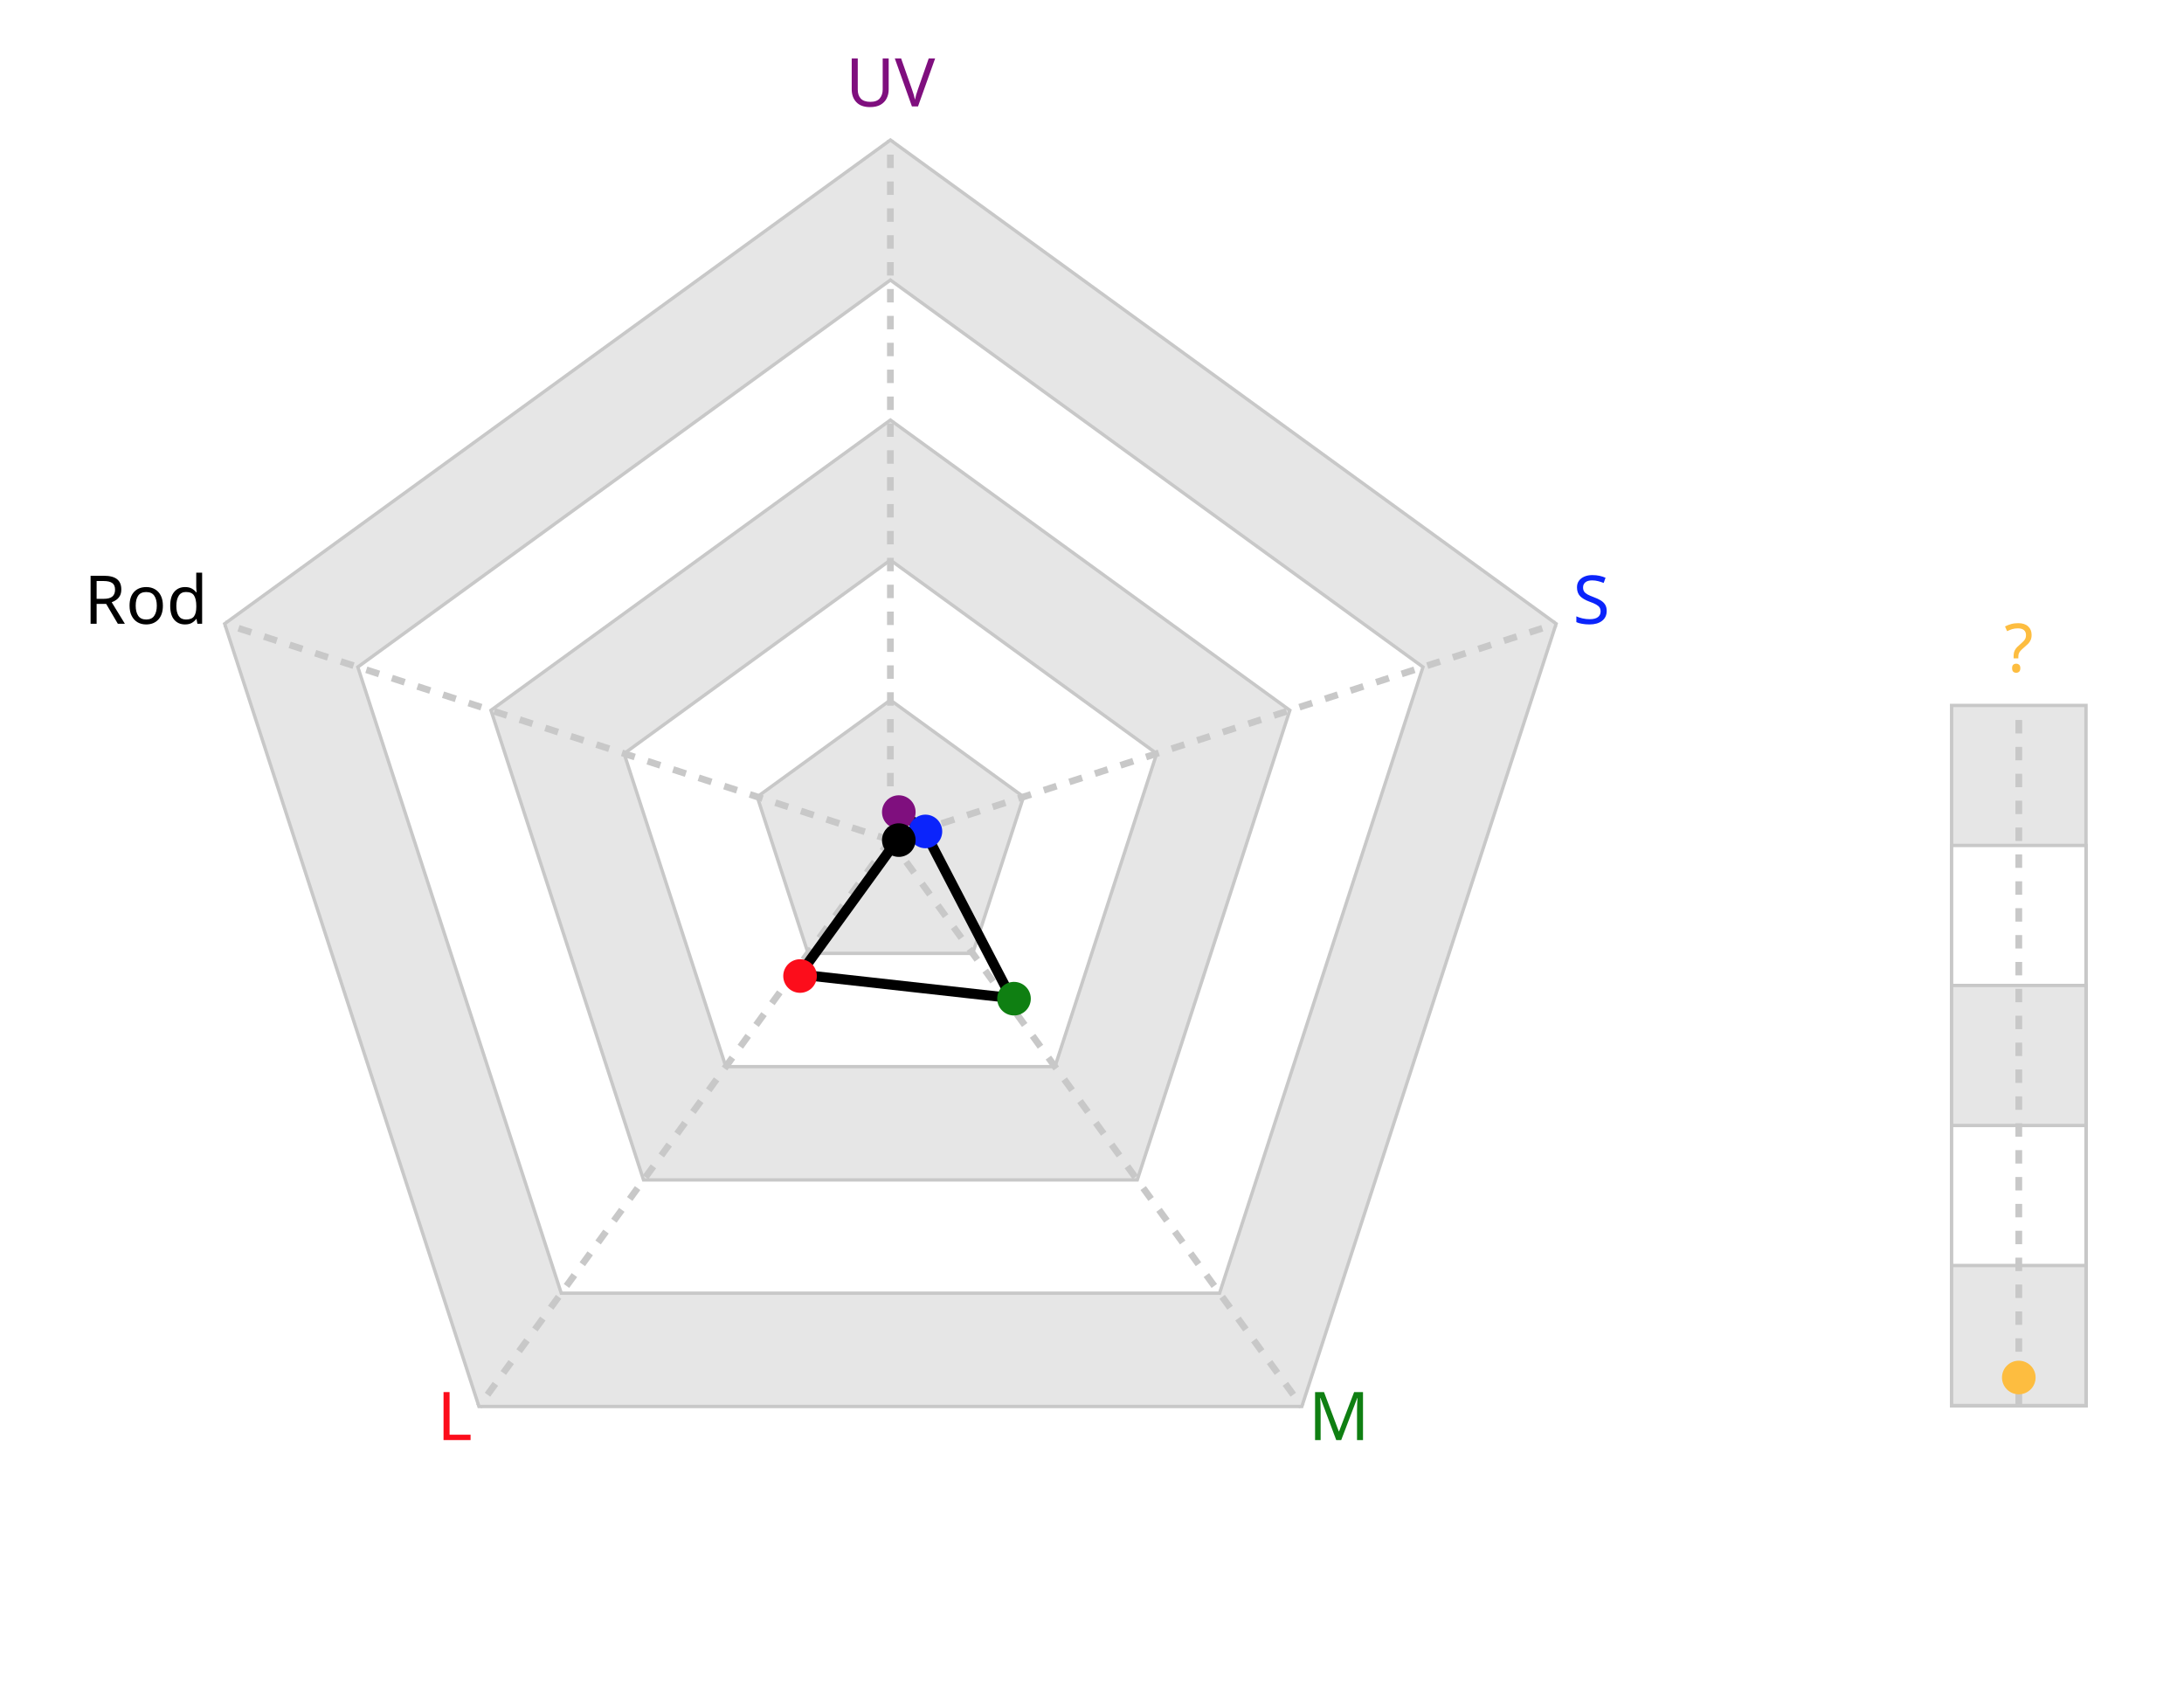
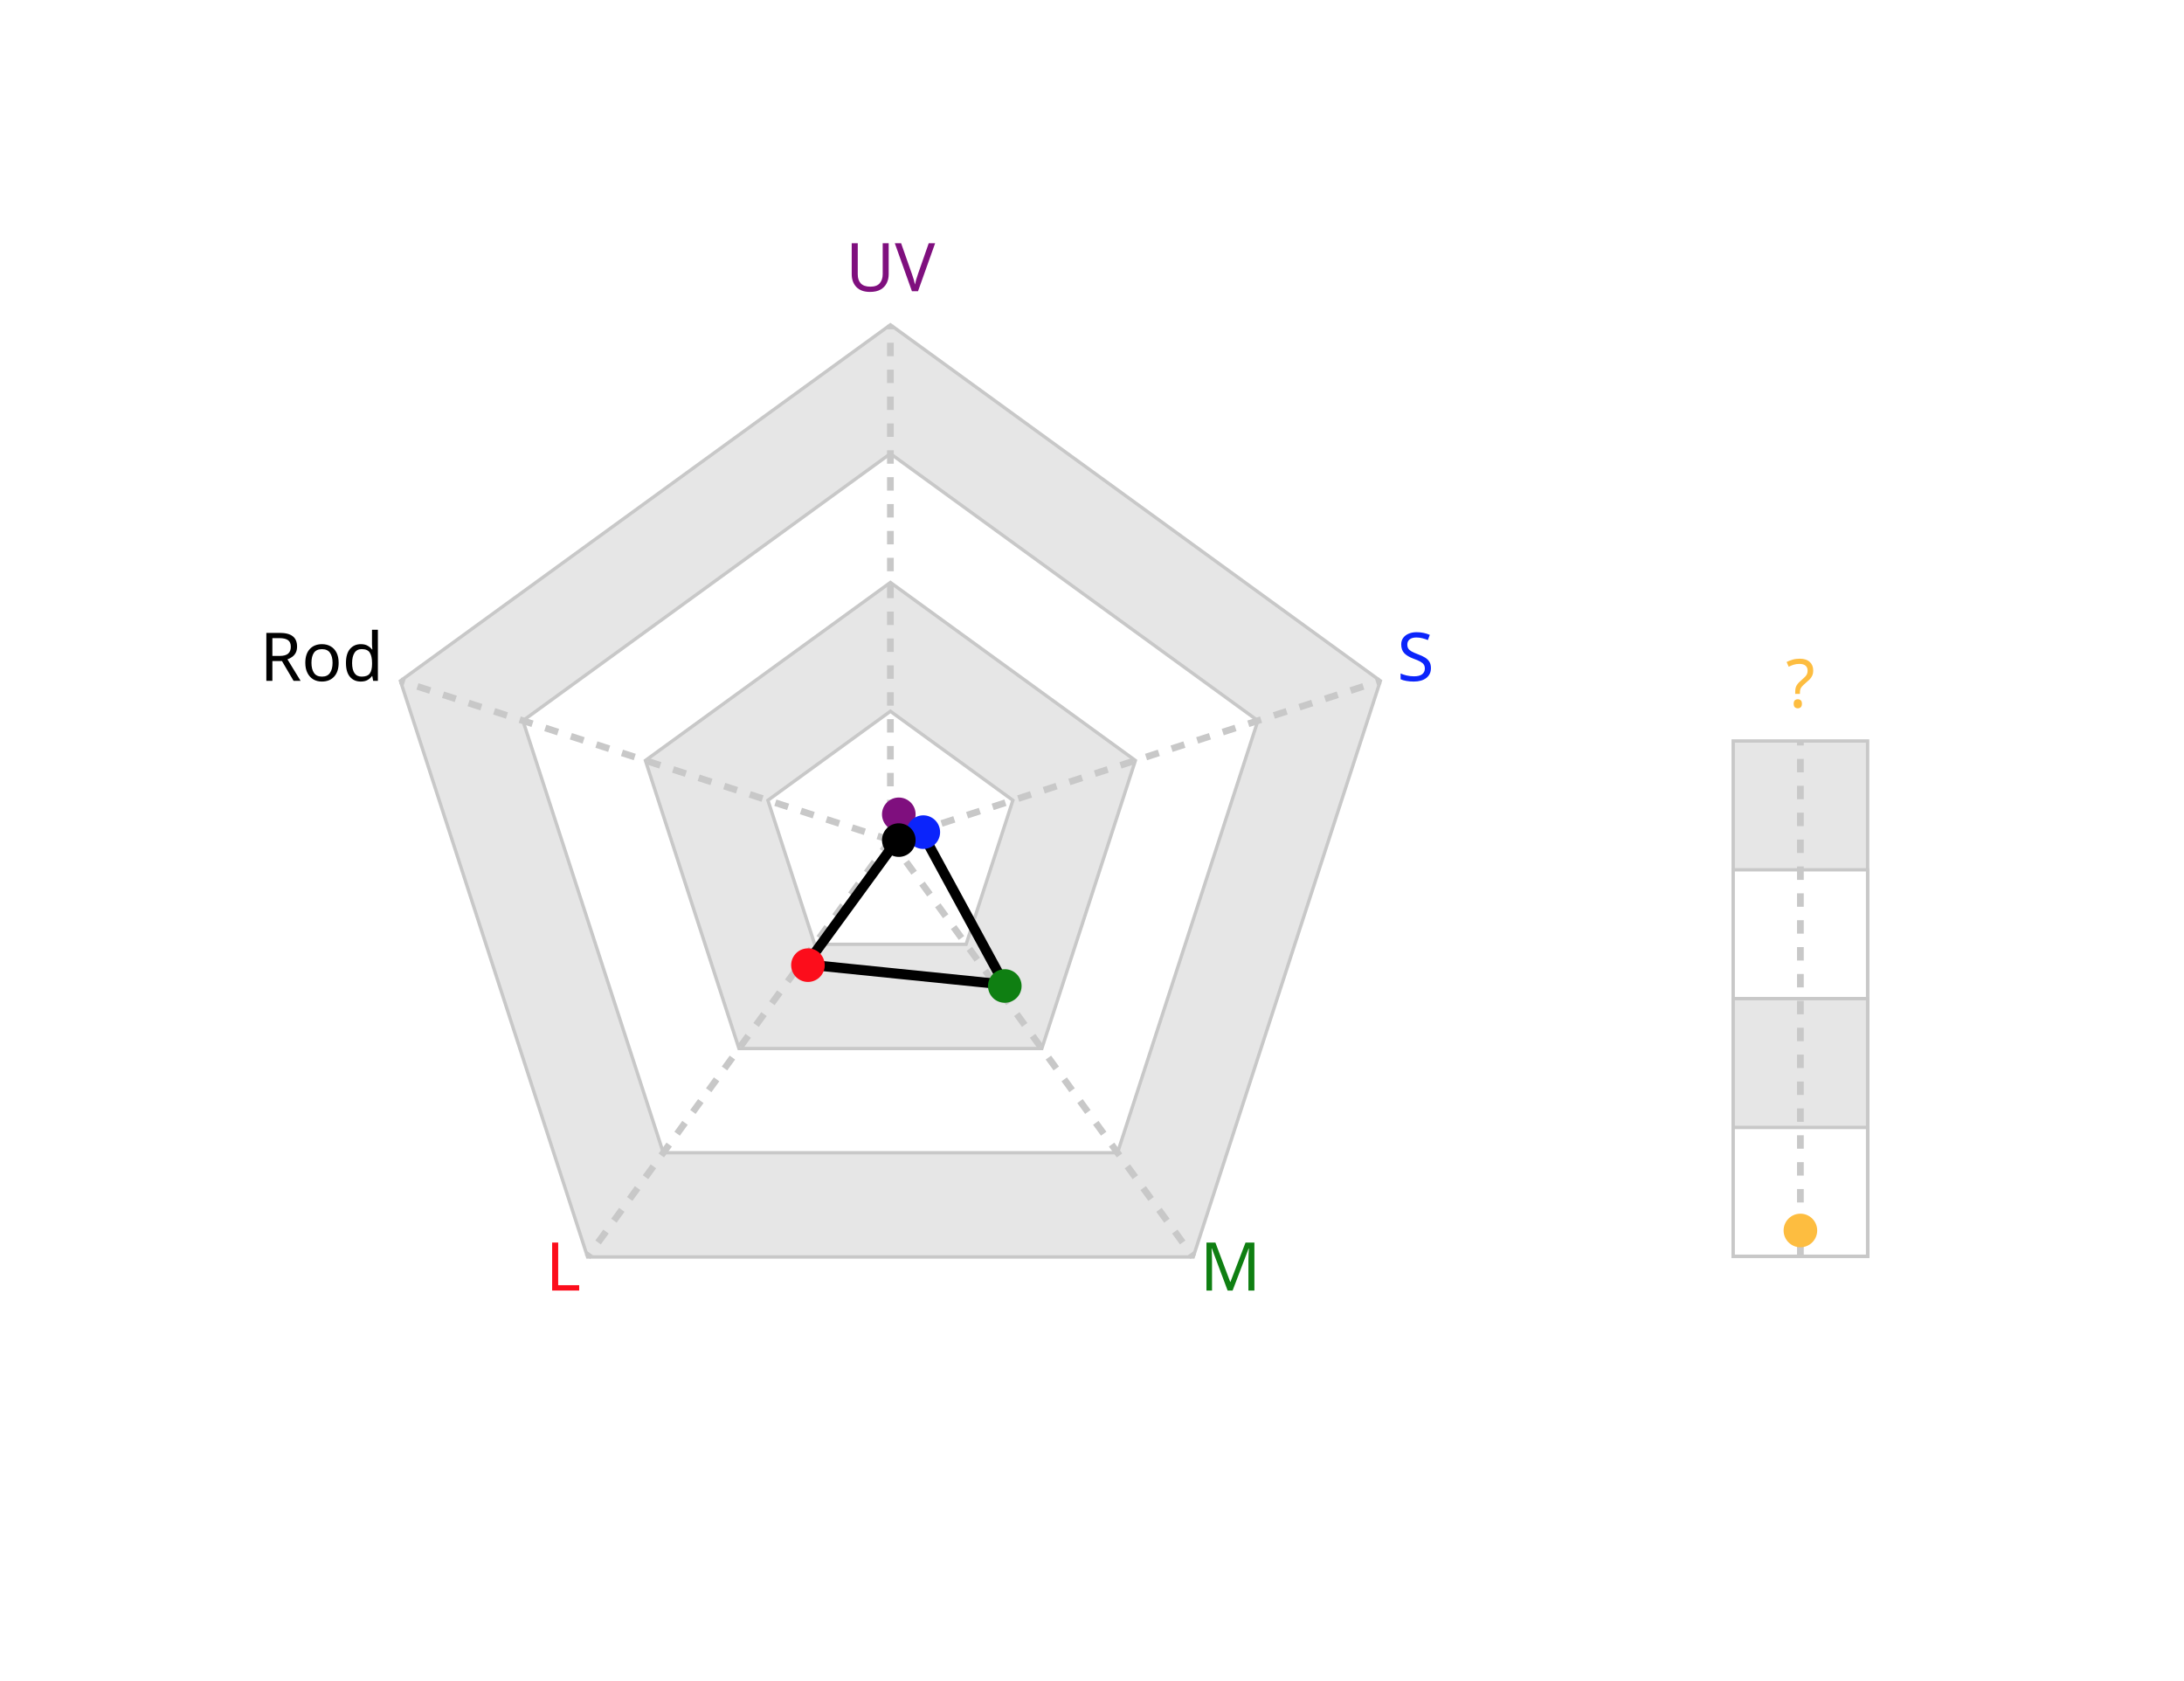
<svg xmlns="http://www.w3.org/2000/svg" baseProfile="full" height="500" version="1.1" width="650">
  <defs />
-   <polygon fill="rgb(230,230,230)" id="axGonMinor" points="265.0,41.667 463.137,185.621 387.455,418.545 142.545,418.545 66.863,185.621" stroke="rgb(200,200,200)" stroke-width="1" />
-   <polygon fill="rgb(255,255,255)" id="axGon" points="265.0,83.333 423.509,198.497 362.964,384.836 167.036,384.836 106.491,198.497" stroke="rgb(200,200,200)" stroke-width="1" />
-   <polygon fill="rgb(230,230,230)" id="axGonMinor" points="265.0,125 383.882,211.373 338.473,351.127 191.527,351.127 146.118,211.373" stroke="rgb(200,200,200)" stroke-width="1" />
-   <polygon fill="rgb(255,255,255)" id="axGon" points="265.0,166.667 344.255,224.249 313.982,317.418 216.018,317.418 185.745,224.249" stroke="rgb(200,200,200)" stroke-width="1" />
-   <polygon fill="rgb(230,230,230)" id="axGonMinor" points="265.0,208.333 304.627,237.124 289.491,283.709 240.509,283.709 225.373,237.124" stroke="rgb(200,200,200)" stroke-width="1" />
-   <rect fill="rgb(230,230,230)" height="208.333" id="zaxGonMinor" stroke="rgb(200,200,200)" stroke-width="1" width="40" x="580.833" y="209.926" />
-   <rect fill="rgb(255,255,255)" height="166.667" id="zaxGon" stroke="rgb(200,200,200)" stroke-width="1" width="40" x="580.833" y="251.593" />
-   <rect fill="rgb(230,230,230)" height="125" id="zaxGonMinor" stroke="rgb(200,200,200)" stroke-width="1" width="40" x="580.833" y="293.259" />
-   <rect fill="rgb(255,255,255)" height="83.333" id="zaxGon" stroke="rgb(200,200,200)" stroke-width="1" width="40" x="580.833" y="334.926" />
-   <rect fill="rgb(230,230,230)" height="41.667" id="zaxGonMinor" stroke="rgb(200,200,200)" stroke-width="1" width="40" x="580.833" y="376.593" />
-   <line id="ax" stroke="rgb(200,200,200)" stroke-dasharray="4" stroke-width="2" x1="600.833" x2="600.833" y1="418.259" y2="209.926" />
-   <text fill="rgb(253,189,64)" font-family="sans-serif" font-size="20" text-anchor="middle" transform="translate(0,-10)" x="600.833" y="209.926">?</text>
-   <line id="ax" stroke="rgb(200,200,200)" stroke-dasharray="4" stroke-width="2" transform="rotate(0.0,265.0,250.0)" x1="265.0" x2="265.0" y1="250.0" y2="41.667" />
-   <text alignment-baseline="middle" fill="rgb(127,15,126)" font-family="sans-serif" font-size="20" text-anchor="middle" transform="translate(0,-10)" x="265.0" y="41.667">UV</text>
-   <line id="ax" stroke="rgb(200,200,200)" stroke-dasharray="4" stroke-width="2" transform="rotate(72.0,265.0,250.0)" x1="265.0" x2="265.0" y1="250.0" y2="41.667" />
-   <text alignment-baseline="middle" fill="rgb(11,36,251)" font-family="sans-serif" font-size="20" text-anchor="start" transform="translate(+5,0)" x="463.137" y="185.621">S</text>
-   <line id="ax" stroke="rgb(200,200,200)" stroke-dasharray="4" stroke-width="2" transform="rotate(144.0,265.0,250.0)" x1="265.0" x2="265.0" y1="250.0" y2="41.667" />
-   <text alignment-baseline="middle" fill="rgb(15,127,18)" font-family="sans-serif" font-size="20" text-anchor="start" transform="translate(2,10)" x="387.455" y="418.545">M</text>
-   <line id="ax" stroke="rgb(200,200,200)" stroke-dasharray="4" stroke-width="2" transform="rotate(216.0,265.0,250.0)" x1="265.0" x2="265.0" y1="250.0" y2="41.667" />
-   <text alignment-baseline="middle" fill="rgb(252,13,27)" font-family="sans-serif" font-size="20" text-anchor="end" transform="translate(-2,10)" x="142.545" y="418.545">L</text>
-   <line id="ax" stroke="rgb(200,200,200)" stroke-dasharray="4" stroke-width="2" transform="rotate(288.0,265.0,250.0)" x1="265.0" x2="265.0" y1="250.0" y2="41.667" />
-   <text alignment-baseline="middle" fill="rgb(0,0,0)" font-family="sans-serif" font-size="20" text-anchor="end" transform="translate(-5,0)" x="66.863" y="185.621">Rod</text>
-   <path d="M267,241 L275,247 L301,297 L238,290 L267,250 Z" fill="none" id="cellGon" stroke="rgb(0,0,0)" stroke-linecap="round" stroke-opacity="1" stroke-width="3" />
-   <circle cx="267.5" cy="241.667" fill="rgb(127,15,126)" id="uDat" r="5" stroke="none" stroke-width="4" transform="rotate(0.0,267.5,250.0)" />
-   <circle cx="267.5" cy="241.667" fill="rgb(11,36,251)" id="sDat" r="5" stroke="none" stroke-width="4" transform="rotate(72.0,267.5,250.0)" />
-   <circle cx="267.5" cy="191.667" fill="rgb(15,127,18)" id="mDat" r="5" stroke="none" stroke-width="4" transform="rotate(144.0,267.5,250.0)" />
-   <circle cx="267.5" cy="200.0" fill="rgb(252,13,27)" id="lDat" r="5" stroke="none" stroke-width="4" transform="rotate(216.0,267.5,250.0)" />
+   <polygon fill="rgb(230,230,230)" id="axGonMinor" points="265.0,96.667 410.829,202.617 355.127,374.049 174.873,374.049 119.171,202.617" stroke="rgb(200,200,200)" stroke-width="1" />
+   <polygon fill="rgb(255,255,255)" id="axGon" points="265.0,135.0 374.371,214.463 332.595,343.037 197.405,343.037 155.629,214.463" stroke="rgb(200,200,200)" stroke-width="1" />
+   <polygon fill="rgb(230,230,230)" id="axGonMinor" points="265.0,173.333 337.914,226.309 310.064,312.025 219.936,312.025 192.086,226.309" stroke="rgb(200,200,200)" stroke-width="1" />
+   <polygon fill="rgb(255,255,255)" id="axGon" points="265.0,211.667 301.457,238.154 287.532,281.012 242.468,281.012 228.543,238.154" stroke="rgb(200,200,200)" stroke-width="1" />
+   <rect fill="rgb(230,230,230)" height="153.333" id="zaxGonMinor" stroke="rgb(200,200,200)" stroke-width="1" width="40" x="515.833" y="220.506" />
+   <rect fill="rgb(255,255,255)" height="115.0" id="zaxGon" stroke="rgb(200,200,200)" stroke-width="1" width="40" x="515.833" y="258.839" />
+   <rect fill="rgb(230,230,230)" height="76.667" id="zaxGonMinor" stroke="rgb(200,200,200)" stroke-width="1" width="40" x="515.833" y="297.172" />
+   <rect fill="rgb(255,255,255)" height="38.333" id="zaxGon" stroke="rgb(200,200,200)" stroke-width="1" width="40" x="515.833" y="335.506" />
+   <line id="ax" stroke="rgb(200,200,200)" stroke-dasharray="4" stroke-width="2" x1="535.833" x2="535.833" y1="373.839" y2="220.506" />
+   <text fill="rgb(253,189,64)" font-family="sans-serif" font-size="20" text-anchor="middle" transform="translate(0,-10)" x="535.833" y="220.506">?</text>
+   <line id="ax" stroke="rgb(200,200,200)" stroke-dasharray="4" stroke-width="2" transform="rotate(0.0,265.0,250.0)" x1="265.0" x2="265.0" y1="250.0" y2="96.667" />
+   <text alignment-baseline="middle" fill="rgb(127,15,126)" font-family="sans-serif" font-size="20" text-anchor="middle" transform="translate(0,-10)" x="265.0" y="96.667">UV</text>
+   <line id="ax" stroke="rgb(200,200,200)" stroke-dasharray="4" stroke-width="2" transform="rotate(72.0,265.0,250.0)" x1="265.0" x2="265.0" y1="250.0" y2="96.667" />
+   <text alignment-baseline="middle" fill="rgb(11,36,251)" font-family="sans-serif" font-size="20" text-anchor="start" transform="translate(+5,0)" x="410.829" y="202.617">S</text>
+   <line id="ax" stroke="rgb(200,200,200)" stroke-dasharray="4" stroke-width="2" transform="rotate(144.0,265.0,250.0)" x1="265.0" x2="265.0" y1="250.0" y2="96.667" />
+   <text alignment-baseline="middle" fill="rgb(15,127,18)" font-family="sans-serif" font-size="20" text-anchor="start" transform="translate(2,10)" x="355.127" y="374.049">M</text>
+   <line id="ax" stroke="rgb(200,200,200)" stroke-dasharray="4" stroke-width="2" transform="rotate(216.0,265.0,250.0)" x1="265.0" x2="265.0" y1="250.0" y2="96.667" />
+   <text alignment-baseline="middle" fill="rgb(252,13,27)" font-family="sans-serif" font-size="20" text-anchor="end" transform="translate(-2,10)" x="174.873" y="374.049">L</text>
+   <line id="ax" stroke="rgb(200,200,200)" stroke-dasharray="4" stroke-width="2" transform="rotate(288.0,265.0,250.0)" x1="265.0" x2="265.0" y1="250.0" y2="96.667" />
+   <text alignment-baseline="middle" fill="rgb(0,0,0)" font-family="sans-serif" font-size="20" text-anchor="end" transform="translate(-5,0)" x="119.171" y="202.617">Rod</text>
+   <path d="M267,242 L274,247 L299,293 L240,287 L267,250 Z" fill="none" id="cellGon" stroke="rgb(0,0,0)" stroke-linecap="round" stroke-opacity="1" stroke-width="3" />
+   <circle cx="267.5" cy="242.333" fill="rgb(127,15,126)" id="uDat" r="5" stroke="none" stroke-width="4" transform="rotate(0.0,267.5,250.0)" />
+   <circle cx="267.5" cy="242.333" fill="rgb(11,36,251)" id="sDat" r="5" stroke="none" stroke-width="4" transform="rotate(72.0,267.5,250.0)" />
+   <circle cx="267.5" cy="196.333" fill="rgb(15,127,18)" id="mDat" r="5" stroke="none" stroke-width="4" transform="rotate(144.0,267.5,250.0)" />
+   <circle cx="267.5" cy="204.0" fill="rgb(252,13,27)" id="lDat" r="5" stroke="none" stroke-width="4" transform="rotate(216.0,267.5,250.0)" />
  <circle cx="267.5" cy="250.0" fill="rgb(0,0,0)" id="rDat" r="5" stroke="none" stroke-width="4" transform="rotate(288.0,267.5,250.0)" />
-   <circle cx="600.833" cy="409.926" fill="rgb(253,189,64)" id="zDat" r="5" stroke="none" stroke-width="4" transform="rotate(0,600.8333,250.0)" />
+   <circle cx="535.833" cy="366.172" fill="rgb(253,189,64)" id="zDat" r="5" stroke="none" stroke-width="4" transform="rotate(0,535.8333,250.0)" />
</svg>
